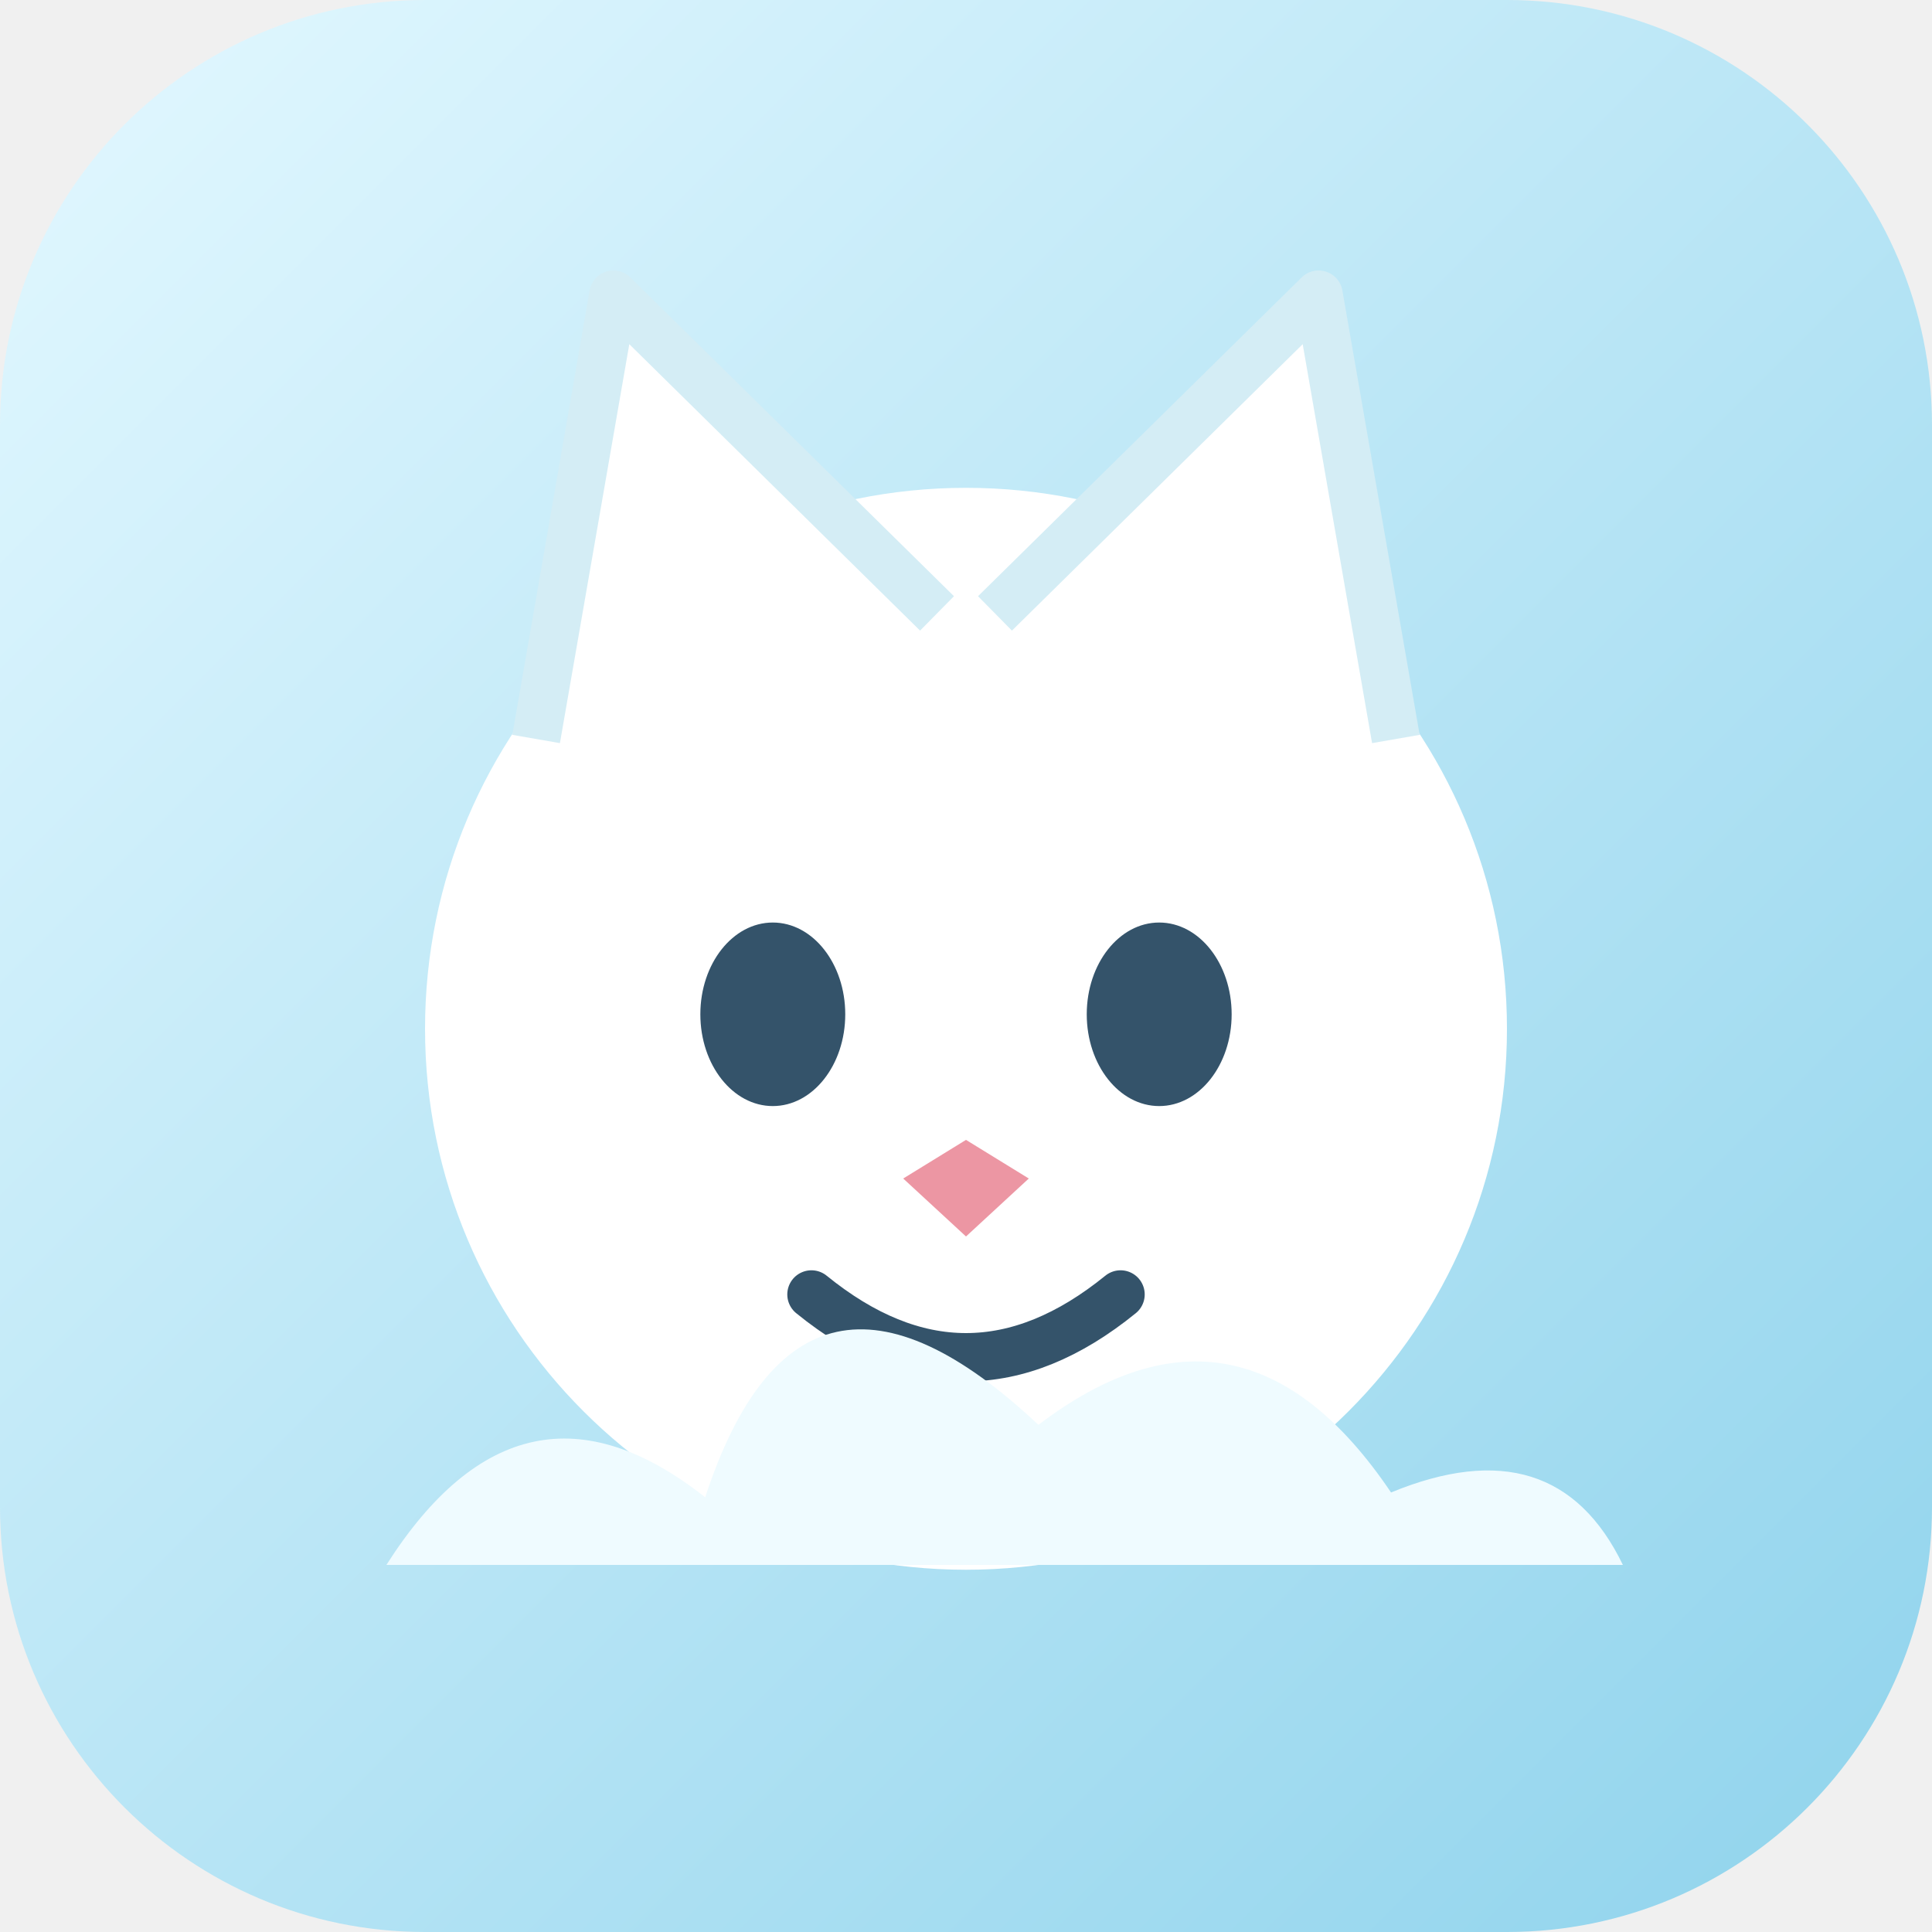
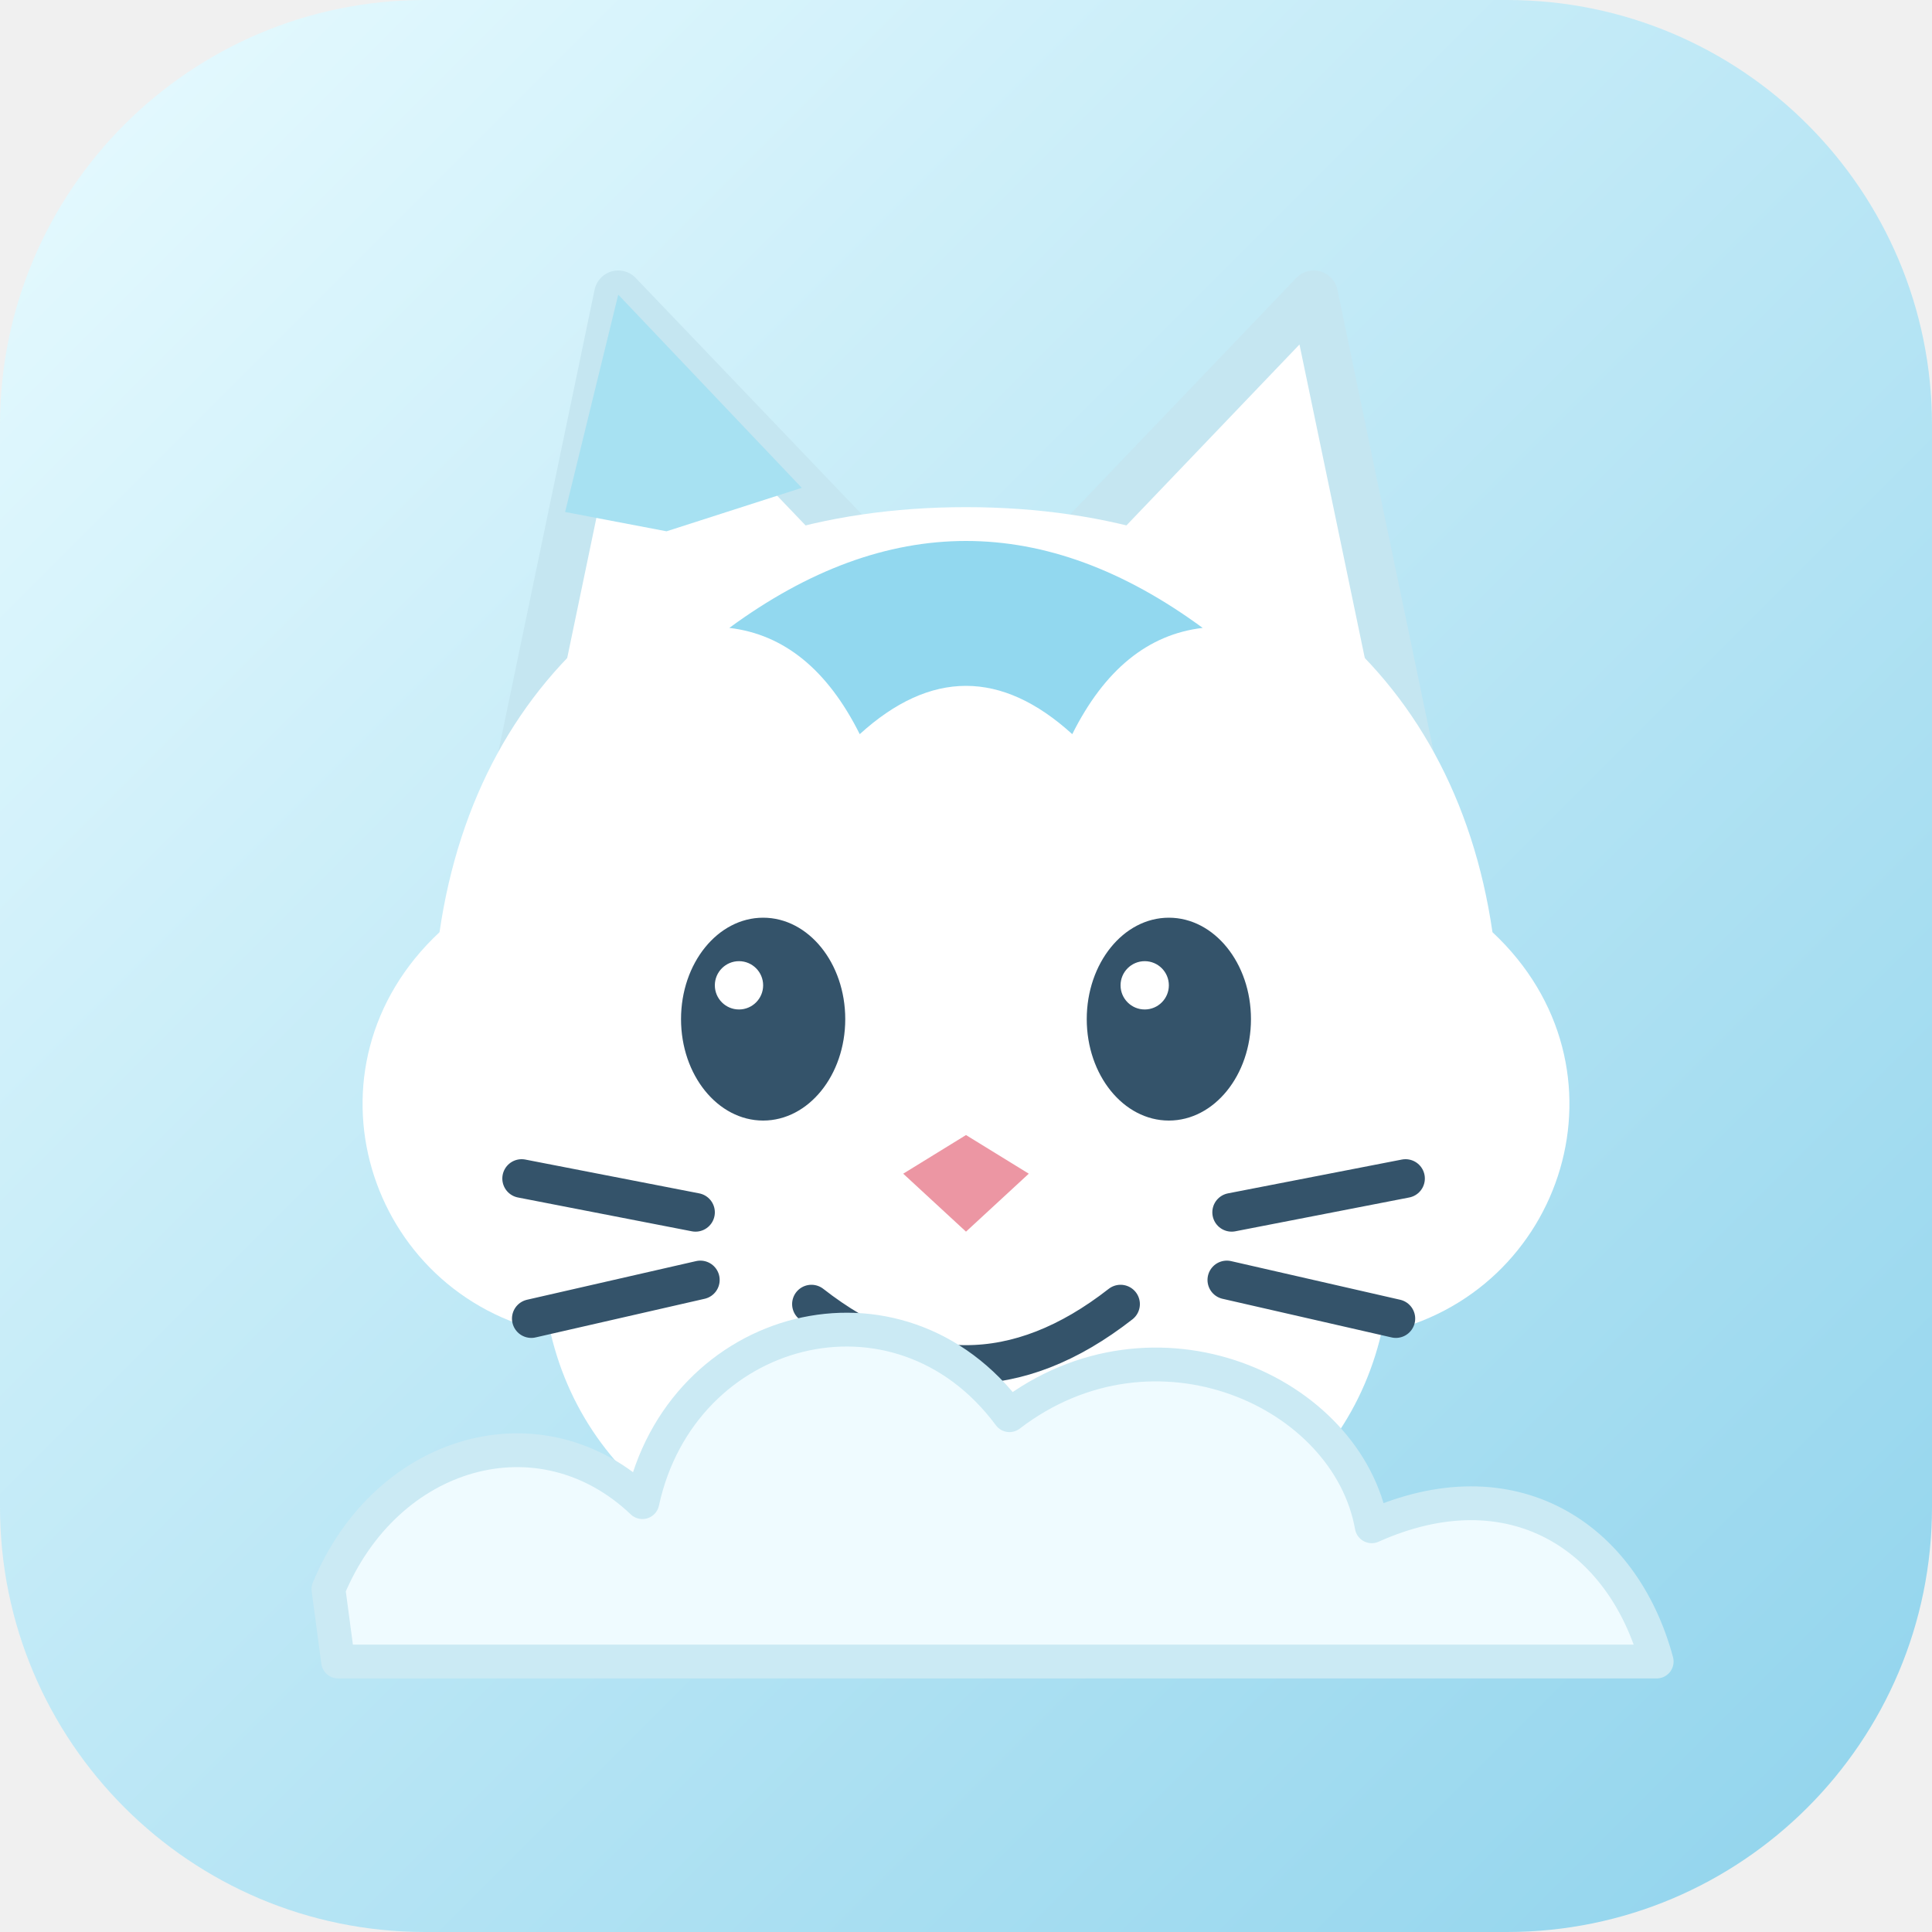
<svg xmlns="http://www.w3.org/2000/svg" viewBox="0 0 400 400">
  <defs>
-     <linearGradient id="b" x2="1" y2="1">
-       <stop stop-color="#e3f8ff" />
+     <linearGradient id="bg" x2="1" y2="1">
+       <stop stop-color="#e8fbff" />
      <stop offset="1" stop-color="#8fd3ec" />
    </linearGradient>
  </defs>
-   <rect width="400" height="400" rx="88" fill="url(#b)" />
-   <circle cx="200" cy="213" r="112" fill="#fff" />
-   <path d="m111 153 16-92 67 66m95 26-16-92-67 66" fill="#fff" stroke="#d4edf5" stroke-width="10" stroke-linejoin="round" />
-   <ellipse cx="160" cy="210" rx="15" ry="19" fill="#34536a" />
-   <ellipse cx="240" cy="210" rx="15" ry="19" fill="#34536a" />
-   <path d="m187 244 13 12 13-12-13-8Z" fill="#ec96a3" />
-   <path d="M168 268q32 26 64 0" fill="none" stroke="#34536a" stroke-width="10" stroke-linecap="round" />
-   <path d="M80 324q28-44 66-14 20-61 69-15 42-32 73 14 34-14 48 15Z" fill="#effbff" />
+   <rect width="400" height="400" rx="88" fill="url(#bg)" />
+   <path d="m108 157 20-96 66 69m98 27-20-96-66 69" fill="#fff" stroke="#c5e6f1" stroke-width="10" stroke-linejoin="round" />
+   <path d="M200 105c60 0 101 33 109 88 30 28 15 75-23 83-8 34-41 54-86 54s-78-20-86-54c-38-8-53-55-23-83 8-55 49-88 109-88Z" fill="#fff" />
+   <path d="M151 130q49-36 98 0-17 2-27 22-22-20-44 0-10-20-27-22Z" fill="#92d8ef" />
+   <path d="m117 106 11-45 38 40-28 9Z" fill="#a7e1f2" />
+   <ellipse cx="158" cy="211" rx="17" ry="21" fill="#34536a" />
+   <ellipse cx="242" cy="211" rx="17" ry="21" fill="#34536a" />
+   <circle cx="153" cy="204" r="5" fill="#fff" />
+   <circle cx="237" cy="204" r="5" fill="#fff" />
+   <path d="m187 243 13 12 13-12-13-8Z" fill="#ec96a3" />
+   <path d="M168 270q32 25 64 0M144 251l-36-7m37 21-35 8m145-22 36-7m-37 21 35 8" fill="none" stroke="#34536a" stroke-width="8" stroke-linecap="round" />
+   <path d="M68 329c12-29 44-38 65-18 8-37 53-49 76-18 30-23 70-5 75 23 29-13 52 2 59 28H70Z" fill="#effbff" stroke="#cbeaf4" stroke-width="7" stroke-linejoin="round" />
</svg>
